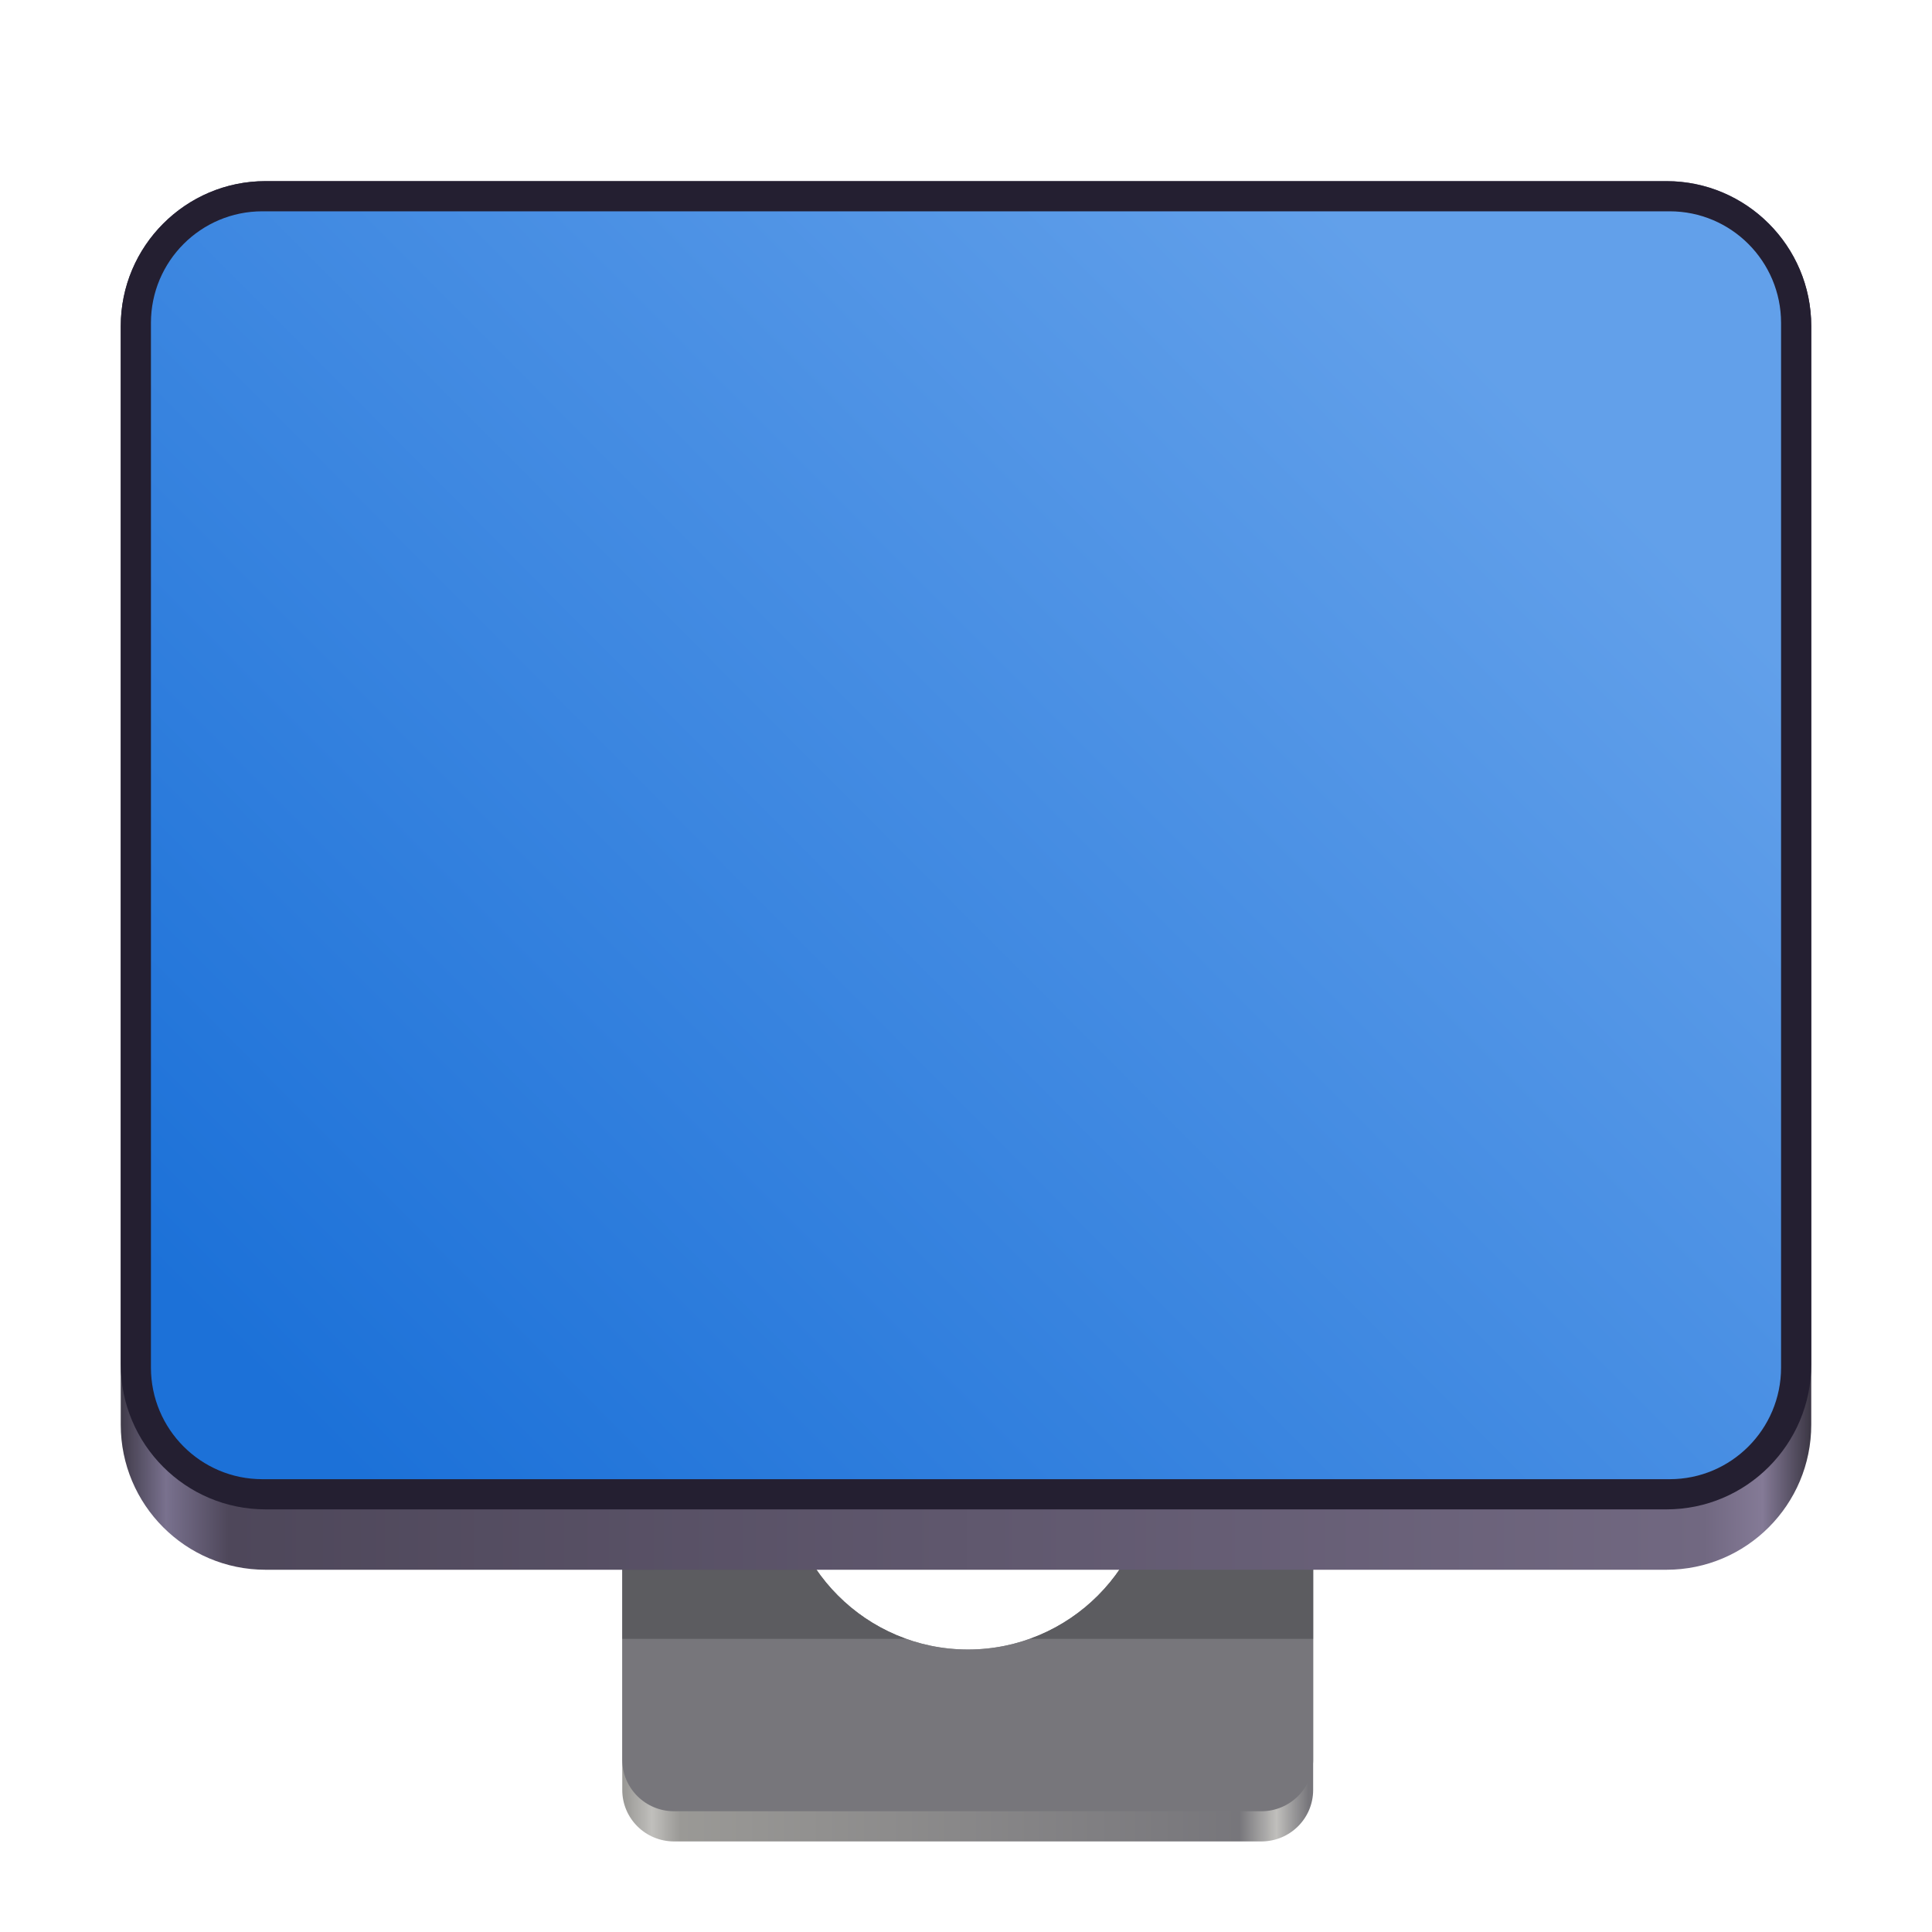
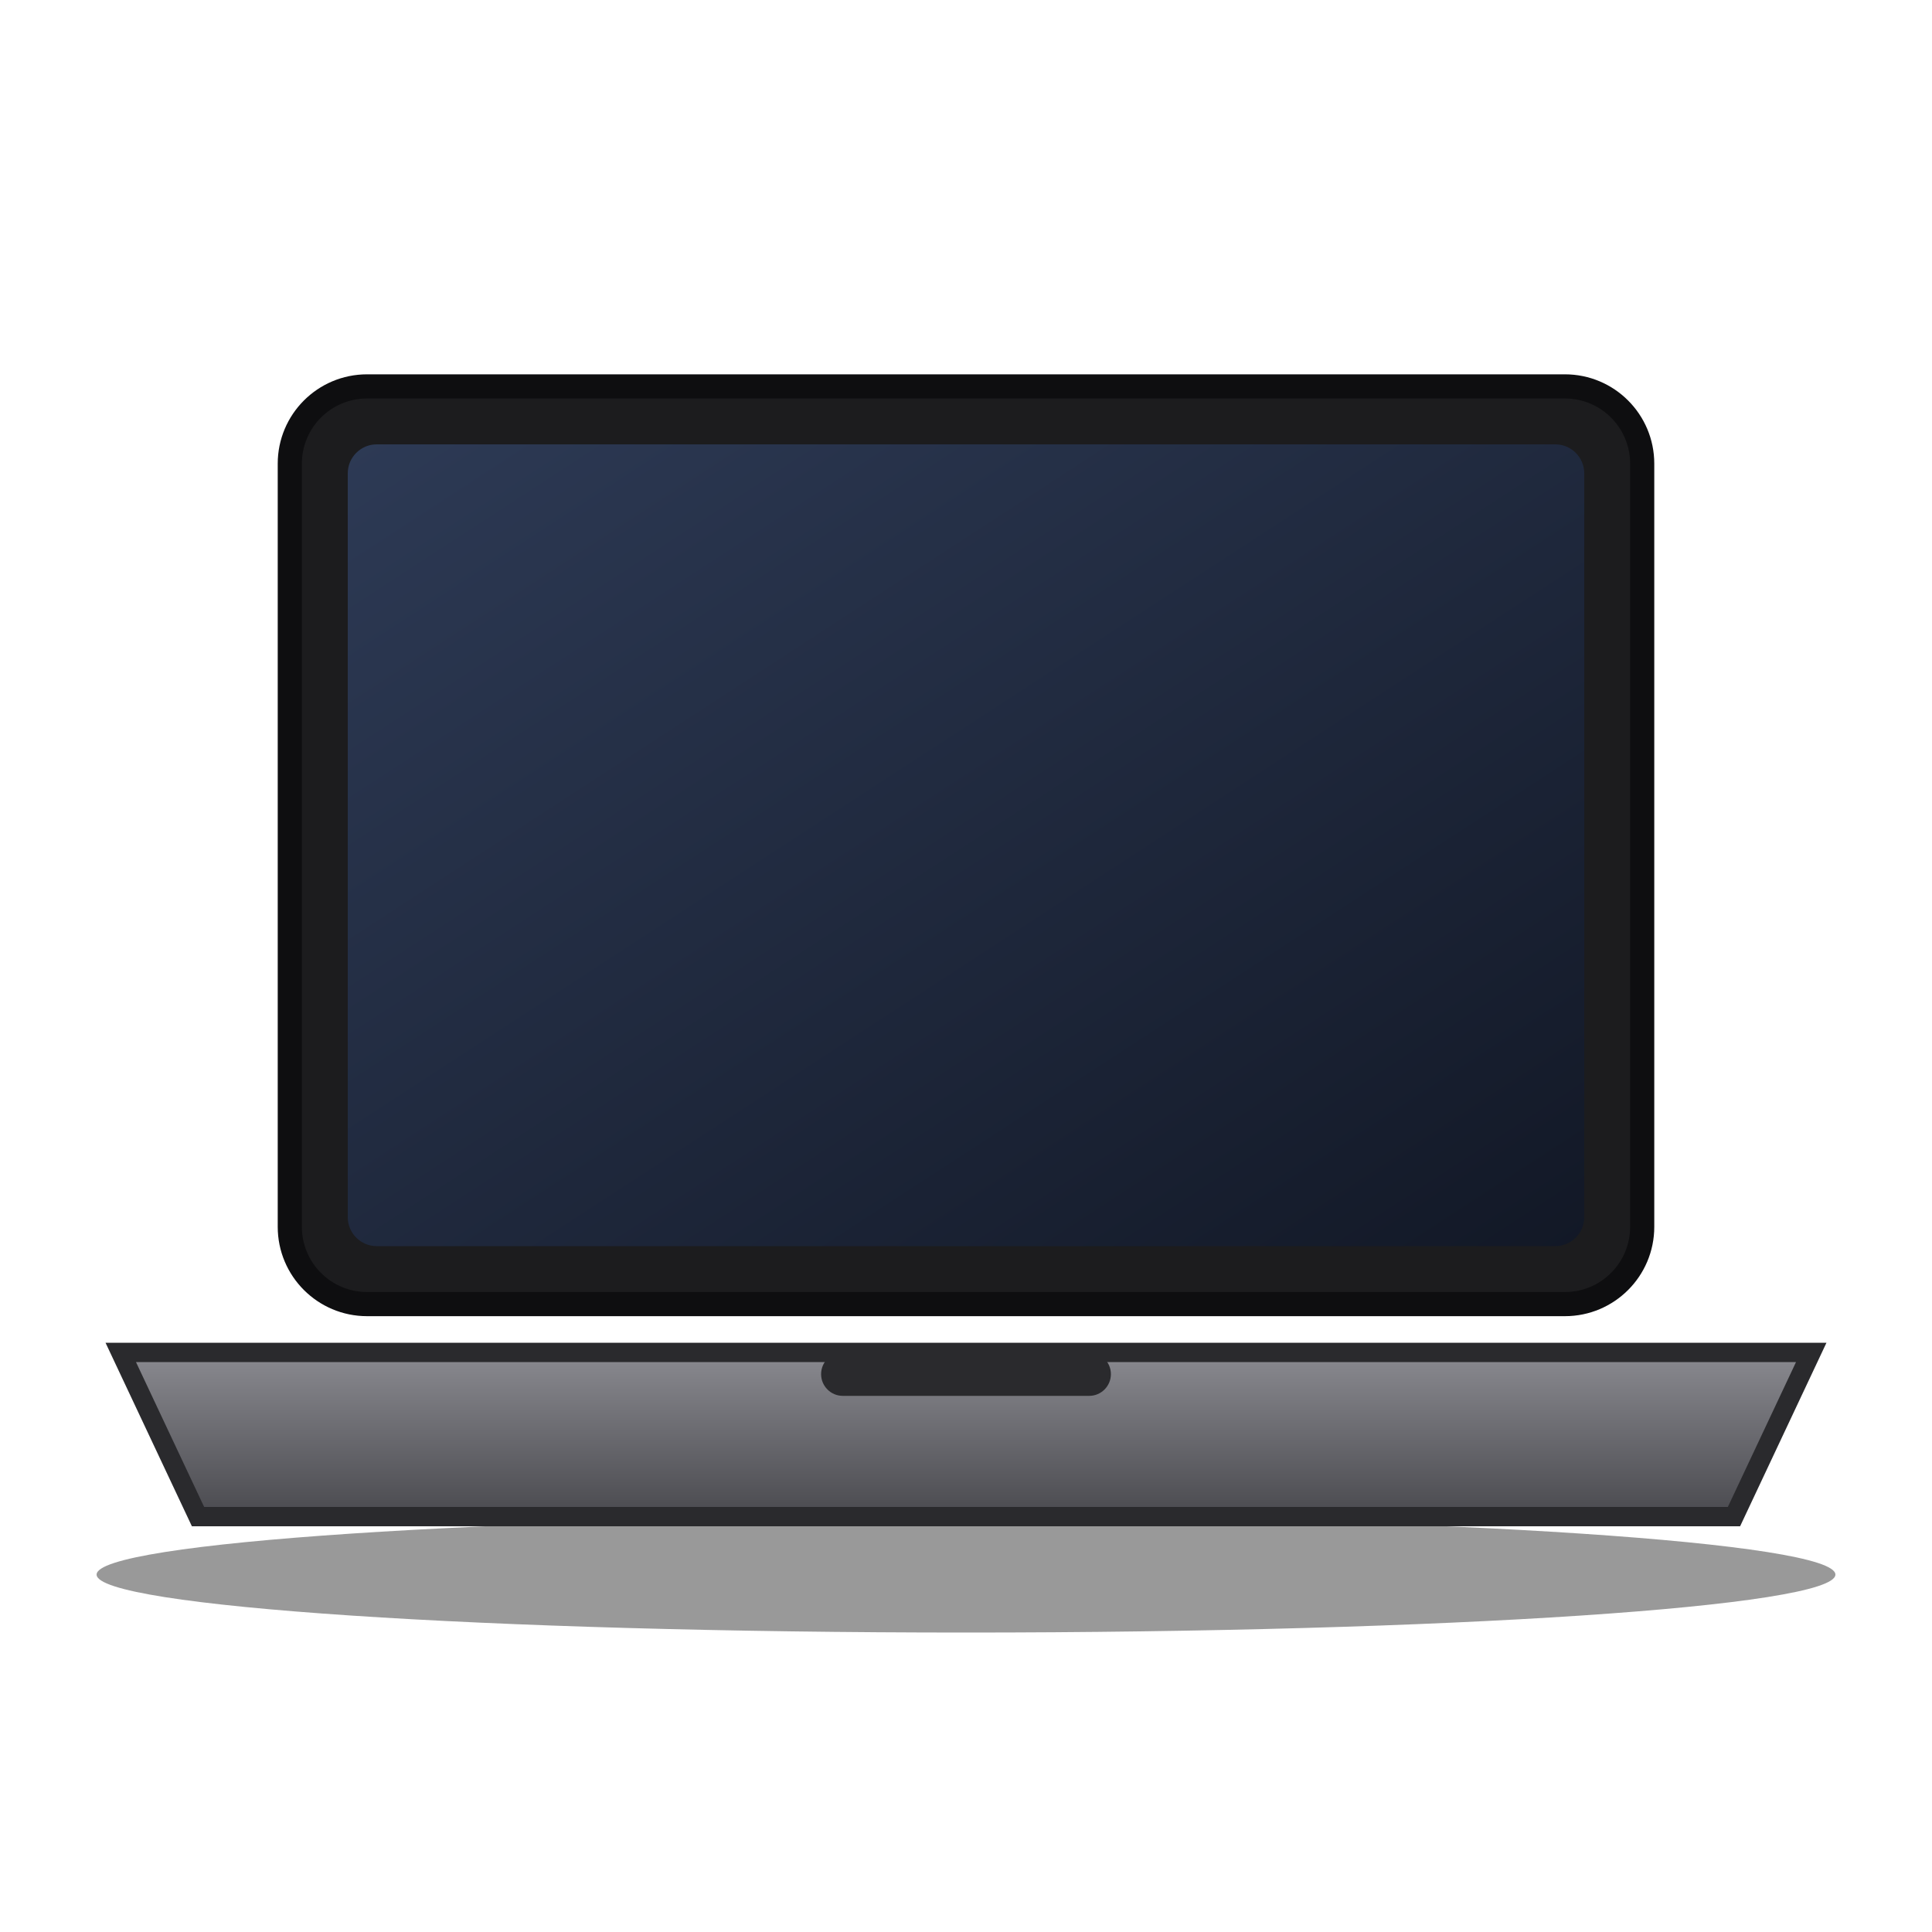
- <svg xmlns="http://www.w3.org/2000/svg" width="128px" height="128px" viewBox="0 0 128 128">
-   <clipPath id="a">
-     <path d="M41 70h46v52H41zm0 0" />
-   </clipPath>
-   <clipPath id="b">
-     <path d="M40.402 54.34h47.422v68.484H40.402zM76.312 97.074c0-6.742-5.453-12.211-12.184-12.211-6.727 0-12.184 5.469-12.184 12.211 0 6.742 5.457 12.211 12.184 12.211 6.73 0 12.184-5.469 12.184-12.211m0 0" />
-   </clipPath>
-   <linearGradient id="c" x1="403.496" x2="678.909" y1="793.566" y2="793.566" gradientTransform="matrix(0.164687 0 0 0.165054 -25.11141 -9.834853)" gradientUnits="userSpaceOnUse">
-     <stop offset="0" stop-color="#9a9996" />
-     <stop offset="0.041" stop-color="#c0bfbc" />
-     <stop offset="0.082" stop-color="#9a9996" />
-     <stop offset="0.899" stop-color="#77767b" />
-     <stop offset="0.953" stop-color="#c0bfbc" />
-     <stop offset="1" stop-color="#77767b" />
-   </linearGradient>
-   <clipPath id="d">
-     <path d="M41 68h46v52H41zm0 0" />
-   </clipPath>
-   <clipPath id="e">
-     <path d="M40.402 54.34h47.422v68.484H40.402zM76.312 97.074c0-6.742-5.453-12.211-12.184-12.211-6.727 0-12.184 5.469-12.184 12.211 0 6.742 5.457 12.211 12.184 12.211 6.73 0 12.184-5.469 12.184-12.211m0 0" />
-   </clipPath>
-   <clipPath id="f">
-     <path d="M41 55h46v54H41zm0 0" />
-   </clipPath>
-   <clipPath id="g">
-     <path d="M40.402 54.34h47.422v68.484H40.402zM76.312 97.074c0-6.742-5.453-12.211-12.184-12.211-6.727 0-12.184 5.469-12.184 12.211 0 6.742 5.457 12.211 12.184 12.211 6.73 0 12.184-5.469 12.184-12.211m0 0" />
-   </clipPath>
-   <linearGradient id="h" x1="928.742" x2="1302.49" y1="216.639" y2="216.639" gradientTransform="matrix(0.299808 0 0 0.300475 -270.5858 35.15513)" gradientUnits="userSpaceOnUse">
-     <stop offset="0" stop-color="#3d3846" />
-     <stop offset="0.028" stop-color="#79718e" />
-     <stop offset="0.065" stop-color="#4e475a" />
-     <stop offset="0.938" stop-color="#716881" />
-     <stop offset="0.972" stop-color="#847a96" />
-     <stop offset="1" stop-color="#3d3846" />
-   </linearGradient>
-   <linearGradient id="i" x1="2704.463" x2="2868.168" y1="-1148.187" y2="-1311.529" gradientTransform="matrix(0.45451 0 0 0.455522 -1210.292 616.1726)" gradientUnits="userSpaceOnUse">
-     <stop offset="0" stop-color="#1c71d8" />
-     <stop offset="1" stop-color="#62a0ea" />
-   </linearGradient>
-   <g clip-path="url(#a)">
-     <g clip-path="url(#b)">
-       <path fill="url(#c)" d="M44.664 70.727H83.562C85.465 70.727 87 72.25 87 74.141v44.445C87 120.477 85.465 122 83.562 122H44.664c-1.902 0-3.438-1.523-3.438-3.414V74.141c0-1.891 1.535-3.414 3.438-3.414m0 0" />
-     </g>
-   </g>
-   <g clip-path="url(#d)">
-     <g clip-path="url(#e)">
-       <path fill="#77767b" d="M44.664 68.727H83.562C85.465 68.727 87 70.25 87 72.141v44.445C87 118.477 85.465 120 83.562 120H44.664c-1.902 0-3.438-1.523-3.438-3.414V72.141c0-1.891 1.535-3.414 3.438-3.414m0 0" />
-     </g>
-   </g>
-   <g clip-path="url(#f)">
-     <g clip-path="url(#g)">
-       <path fill="#434348" fill-opacity="0.51" d="M41.227 55.164H87v53.414H41.227zm0 0" />
-     </g>
-   </g>
-   <path fill="url(#h)" d="M120 21.613v72.773C120 99.695 115.703 104 110.406 104h-92.812C12.297 104 8 99.695 8 94.387V21.613C8 16.305 12.297 12 17.594 12h92.812C115.703 12 120 16.305 120 21.613m0 0" />
-   <path fill="#241f31" d="M120 21.613v68.773C120 95.695 115.703 100 110.406 100h-92.812C12.297 100 8 95.695 8 90.387V21.613C8 16.305 12.297 12 17.594 12h92.812C115.703 12 120 16.305 120 21.613m0 0" />
-   <path fill="url(#i)" d="M17.379 14h93.242C114.695 14 118 17.312 118 21.395v69.211C118 94.688 114.695 98 110.621 98H17.379C13.305 98 10 94.688 10 90.605V21.395C10 17.312 13.305 14 17.379 14m0 0" />
+ <svg xmlns="http://www.w3.org/2000/svg" width="128" height="128" viewBox="0 0 40 40">
+   <svg y="4" width="40" height="32" viewBox="0 0 40 32">
+     <defs>
+       <linearGradient id="screen" x1="0" y1="0" x2="1" y2="1">
+         <stop offset="0" stop-color="#2d3a55" />
+         <stop offset="1" stop-color="#121826" />
+       </linearGradient>
+       <linearGradient id="base" x1="0" y1="0" x2="0" y2="1">
+         <stop offset="0" stop-color="#8a8a90" />
+         <stop offset="1" stop-color="#4a4a4f" />
+       </linearGradient>
+     </defs>
+     <ellipse cx="20" cy="28.6" rx="18" ry="1.2" fill="#000000" fill-opacity="0.4" />
+     <rect x="6" y="4" width="28" height="19" rx="1.6" fill="#1c1c1e" stroke="#0e0e10" stroke-width="0.5" />
+     <rect x="7.2" y="5.2" width="25.6" height="16.6" rx="0.6" fill="url(#screen)" />
+     <path d="M2.5 24h35l-1.6 3.4H4.1z" fill="url(#base)" stroke="#2a2a2d" stroke-width="0.4" />
+     <rect x="17" y="24" width="6" height="0.9" rx="0.45" fill="#2a2a2d" />
+   </svg>
</svg>
